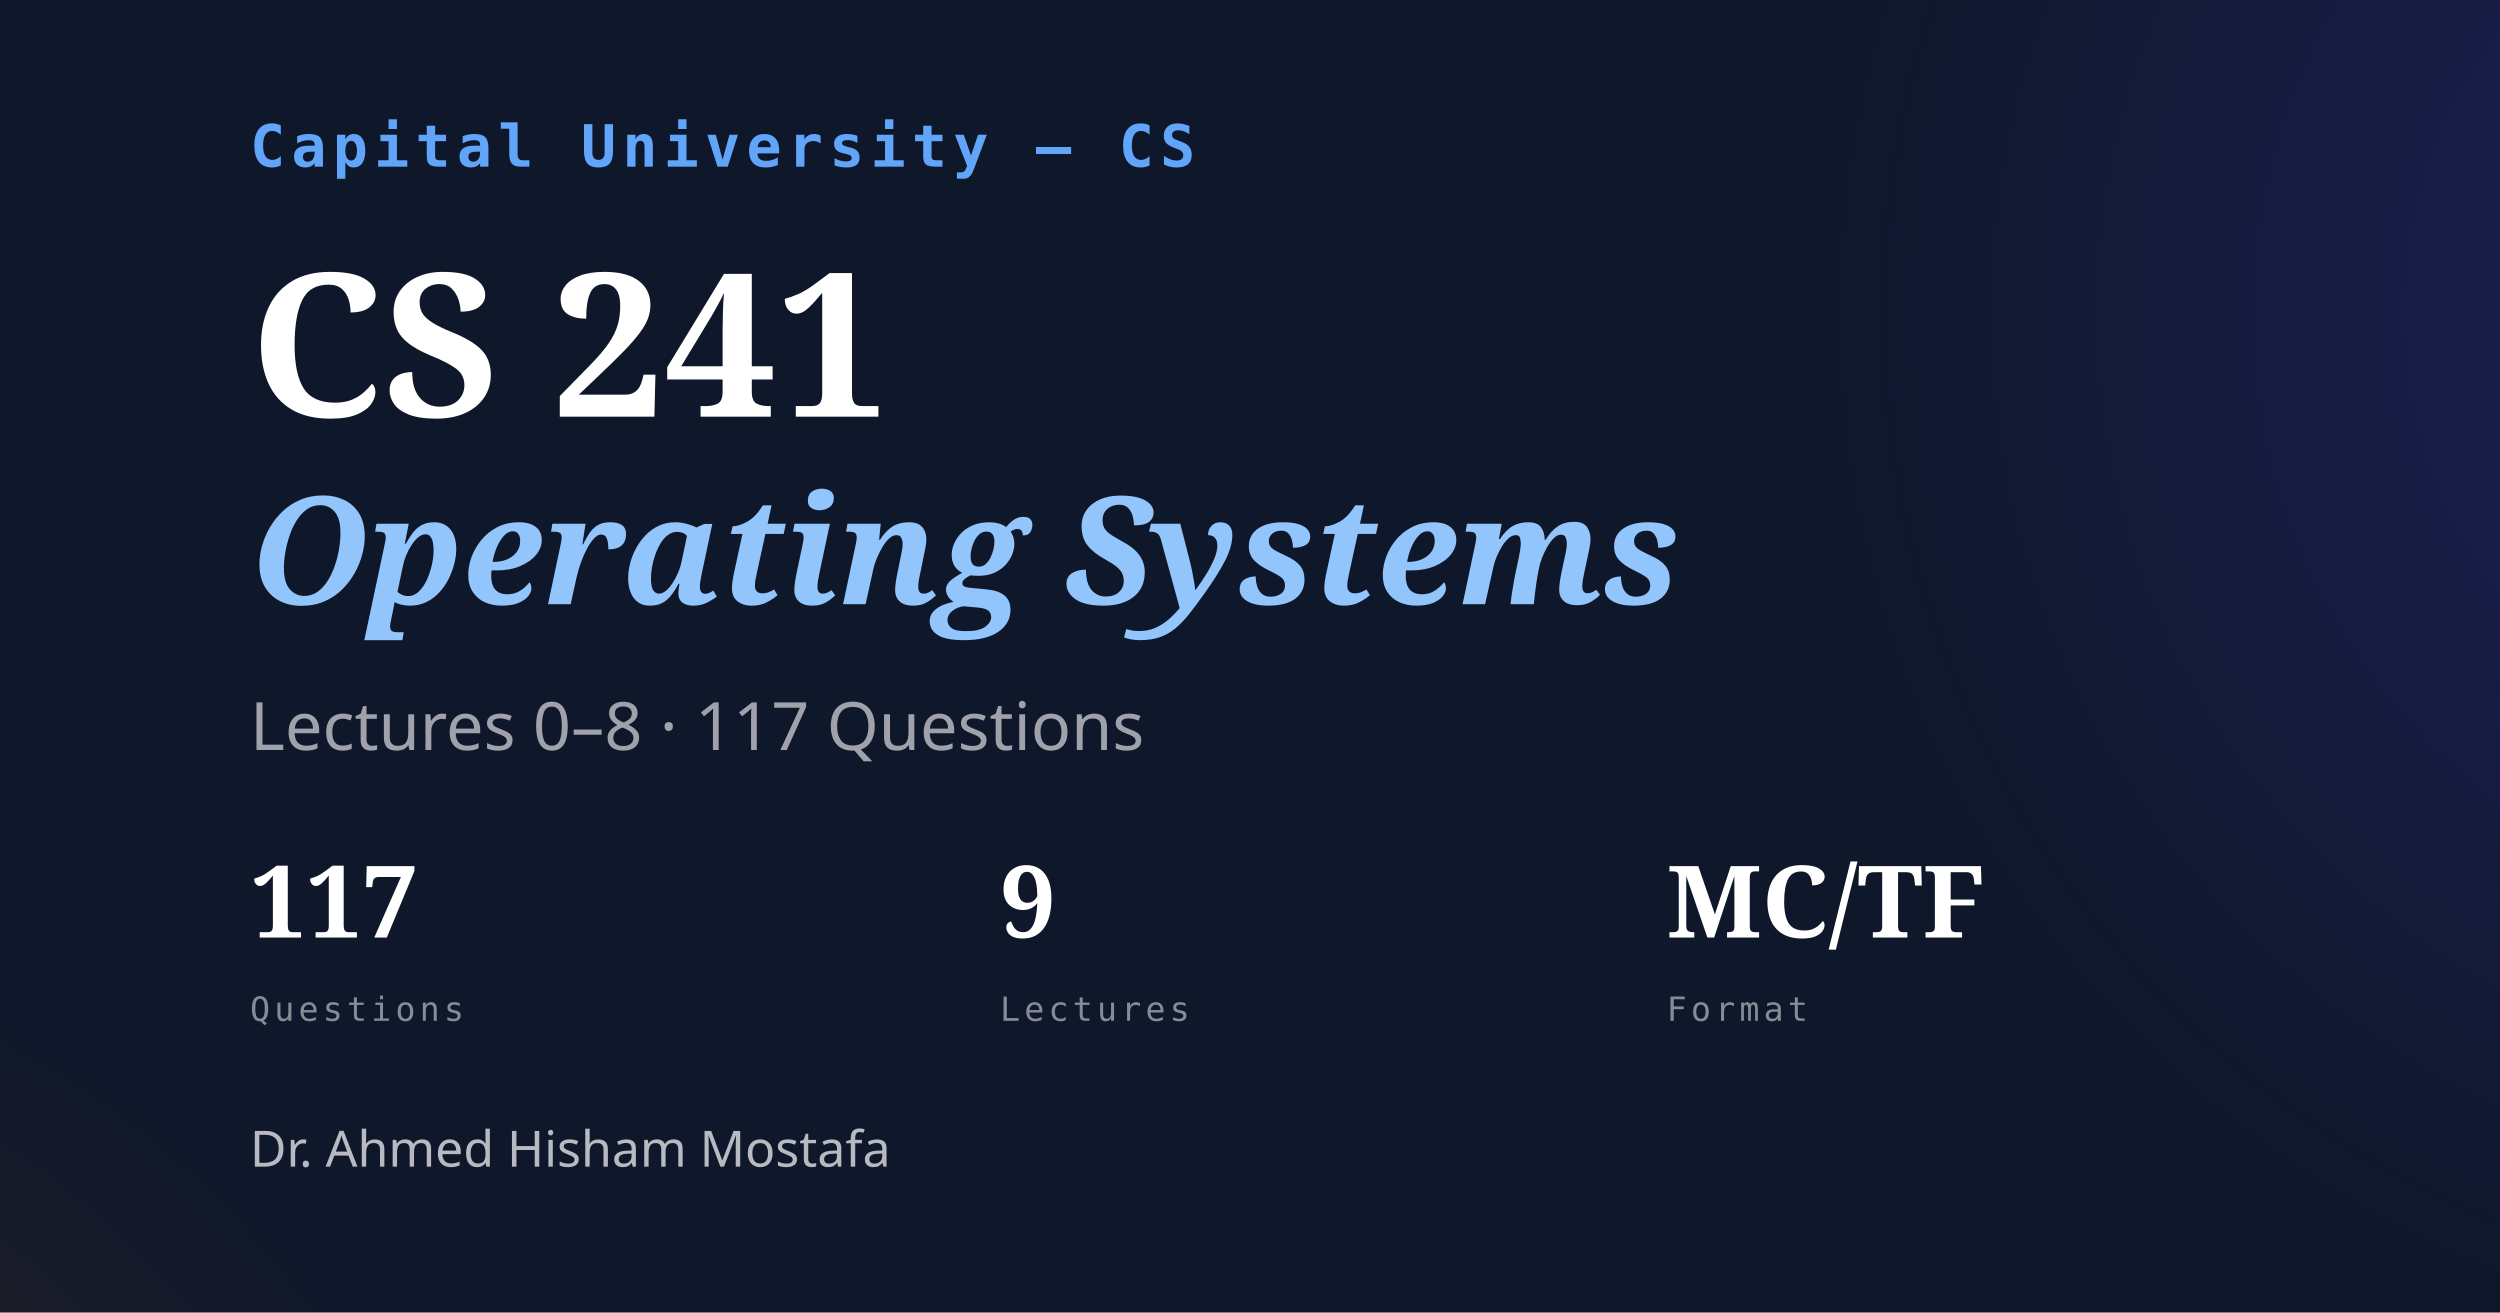
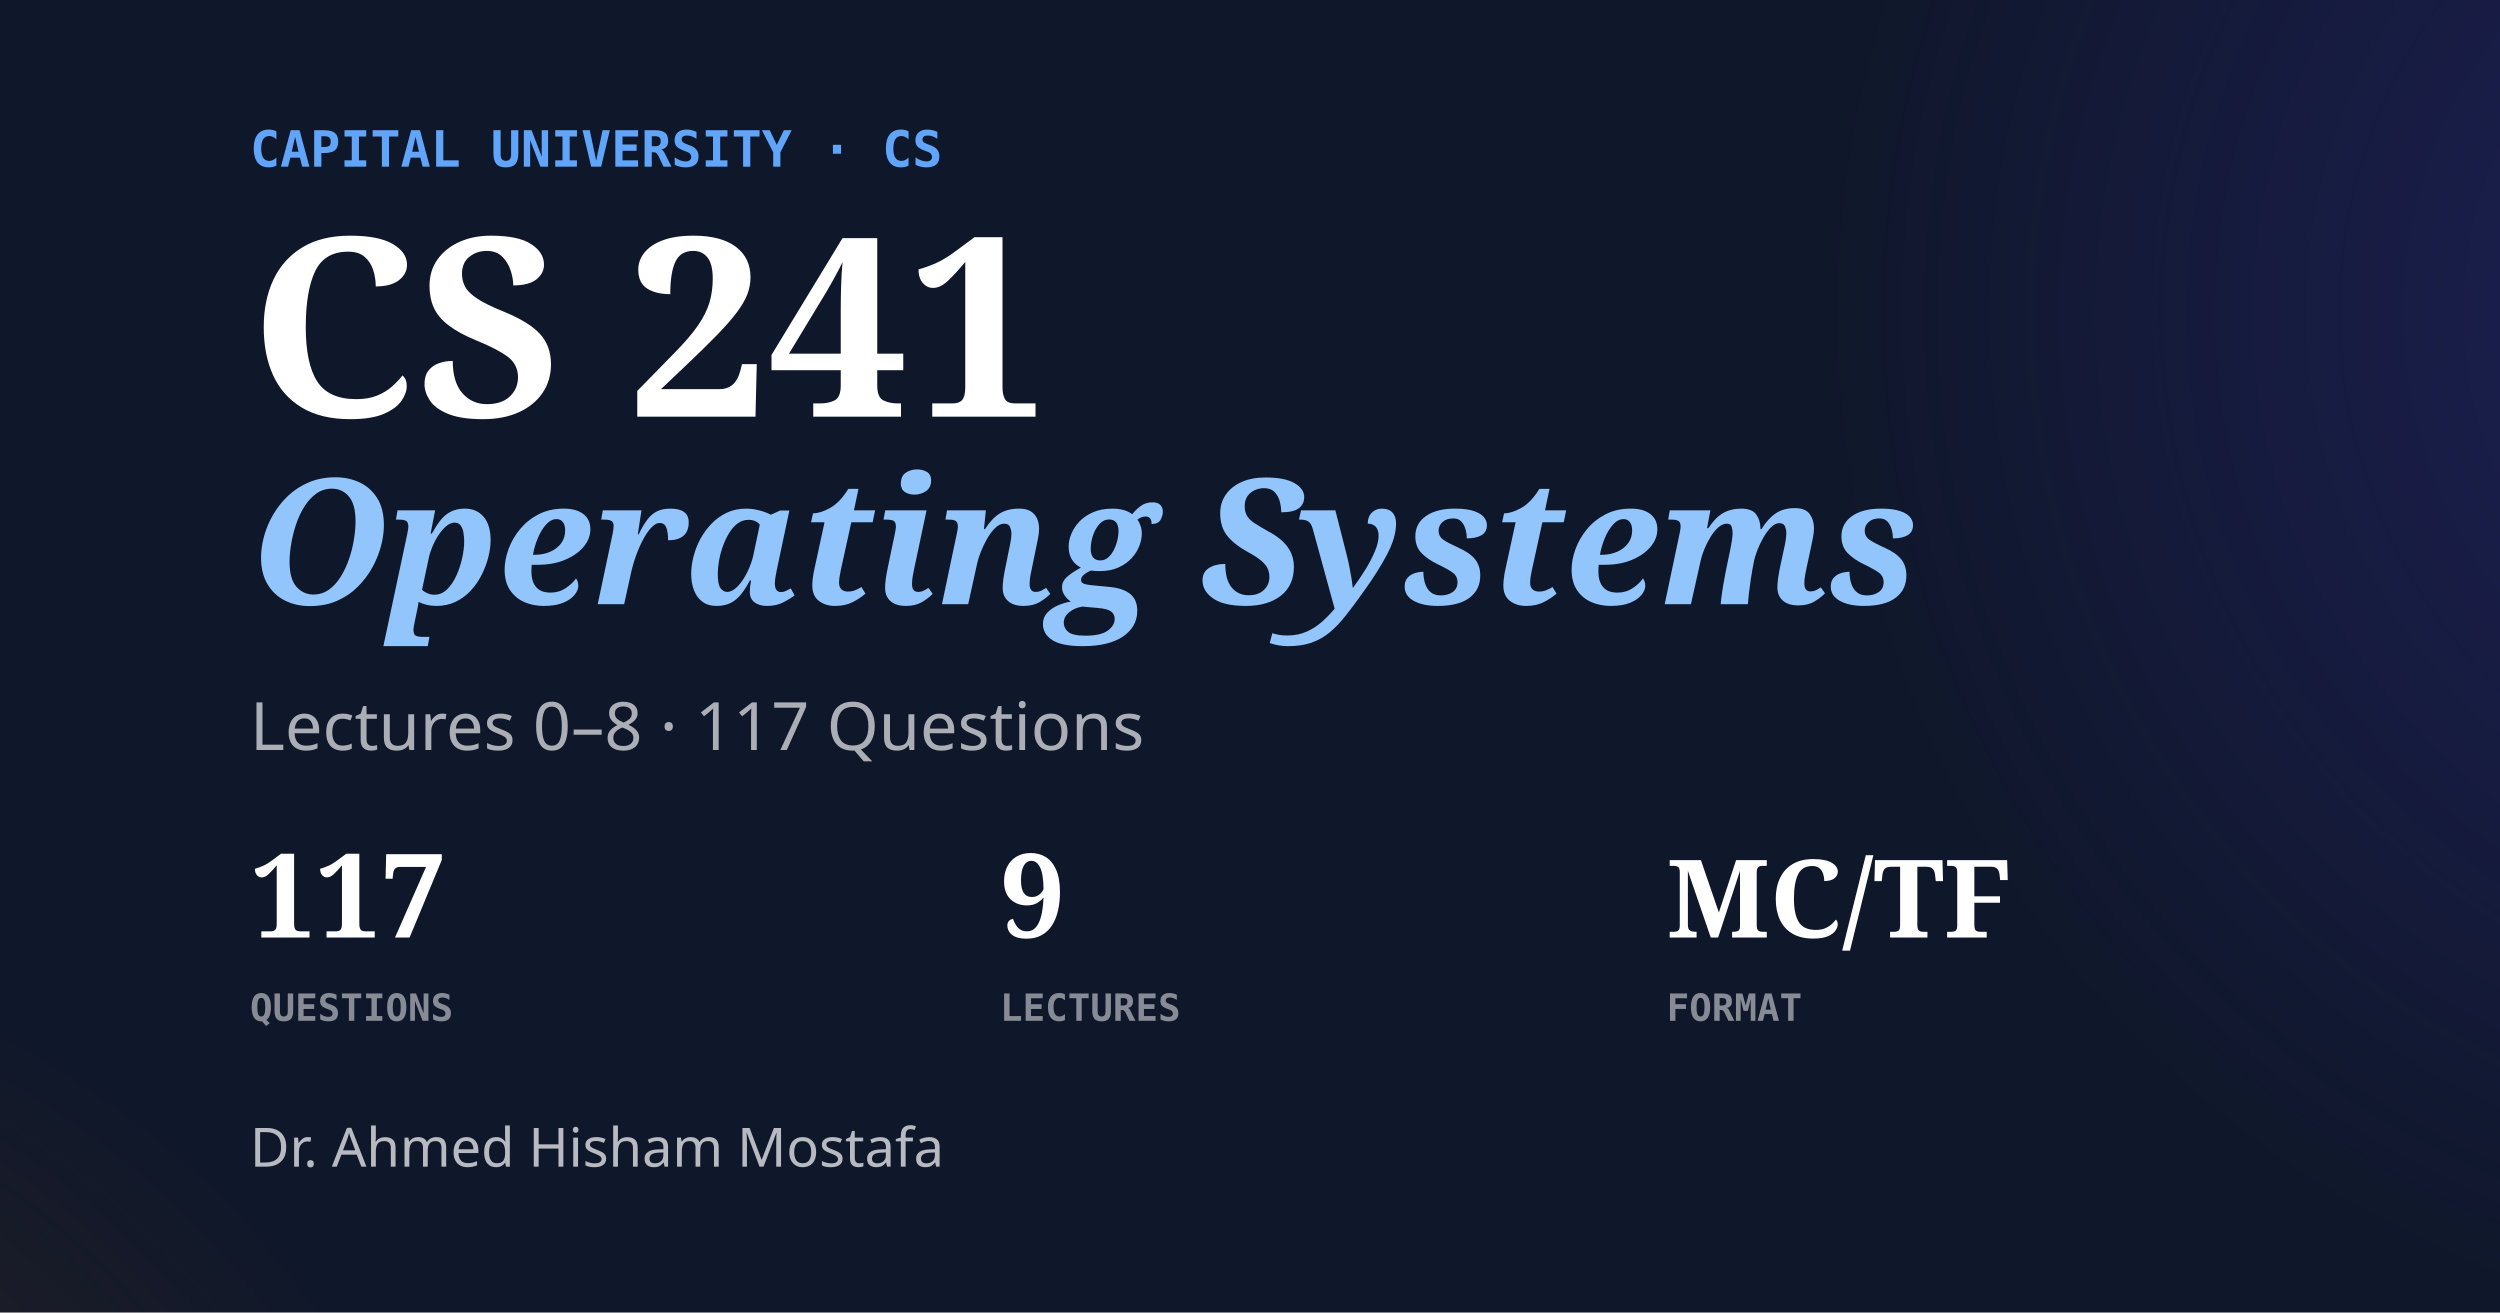
<svg xmlns="http://www.w3.org/2000/svg" width="1200" height="630">
  <defs>
    <radialGradient id="rad1" cx="85%" cy="40%">
      <stop offset="0%" style="stop-color:rgba(67,56,202,0.3);stop-opacity:1" />
      <stop offset="100%" style="stop-color:rgba(67,56,202,0);stop-opacity:1" />
    </radialGradient>
    <radialGradient id="rad2" cx="10%" cy="90%">
      <stop offset="0%" style="stop-color:rgba(217,119,6,0.2);stop-opacity:1" />
      <stop offset="100%" style="stop-color:rgba(217,119,6,0);stop-opacity:1" />
    </radialGradient>
  </defs>
  <rect width="1200" height="630" fill="#0f172a" />
  <ellipse cx="1020" cy="252" rx="510" ry="504" fill="url(#rad1)" />
  <ellipse cx="120" cy="504" rx="480" ry="378" fill="url(#rad2)" />
-   <text x="120" y="80" font-family="DM Mono, monospace" font-size="28" font-weight="600" letter-spacing="3" fill="#60a5fa" text-transform="uppercase">Capital University — CS</text>
-   <text x="120" y="200" font-family="DM Serif Display, serif" font-size="96" font-weight="600" fill="white">CS 241</text>
-   <text x="120" y="290" font-family="DM Serif Display, serif" font-size="72" font-weight="600" fill="#93c5fd" font-style="italic">Operating Systems</text>
-   <text x="120" y="360" font-family="DM Sans, sans-serif" font-size="32" fill="rgba(255,255,255,0.6)">Lectures 0–8 · 117 Questions</text>
+   <text x="120" y="80" font-family="monospace" font-size="24" font-weight="bold" fill="#60a5fa">CAPITAL UNIVERSITY · CS</text>
+   <text x="120" y="200" font-family="serif" font-size="120" font-weight="bold" fill="white">CS 241</text>
+   <text x="120" y="290" font-family="serif" font-size="84" font-weight="bold" fill="#93c5fd" font-style="italic">Operating Systems</text>
+   <text x="120" y="360" font-family="sans-serif" font-size="32" fill="rgba(255,255,255,0.65)">Lectures 0–8 · 117 Questions</text>
  <g>
-     <text x="120" y="450" font-family="DM Serif Display, serif" font-size="48" font-weight="600" fill="white">117</text>
-     <text x="120" y="490" font-family="DM Mono, monospace" font-size="16" fill="rgba(255,255,255,0.5)" text-transform="uppercase" letter-spacing="2">Questions</text>
-     <text x="480" y="450" font-family="DM Serif Display, serif" font-size="48" font-weight="600" fill="white">9</text>
-     <text x="480" y="490" font-family="DM Mono, monospace" font-size="16" fill="rgba(255,255,255,0.5)" text-transform="uppercase" letter-spacing="2">Lectures</text>
-     <text x="800" y="450" font-family="DM Serif Display, serif" font-size="48" font-weight="600" fill="white">MC/TF</text>
-     <text x="800" y="490" font-family="DM Mono, monospace" font-size="16" fill="rgba(255,255,255,0.5)" text-transform="uppercase" letter-spacing="2">Format</text>
+     <text x="120" y="450" font-family="serif" font-size="56" font-weight="bold" fill="white">117</text>
+     <text x="120" y="490" font-family="monospace" font-size="18" fill="rgba(255,255,255,0.5)" font-weight="bold">QUESTIONS</text>
+     <text x="480" y="450" font-family="serif" font-size="56" font-weight="bold" fill="white">9</text>
+     <text x="480" y="490" font-family="monospace" font-size="18" fill="rgba(255,255,255,0.5)" font-weight="bold">LECTURES</text>
+     <text x="800" y="450" font-family="serif" font-size="52" font-weight="bold" fill="white">MC/TF</text>
+     <text x="800" y="490" font-family="monospace" font-size="18" fill="rgba(255,255,255,0.5)" font-weight="bold">FORMAT</text>
  </g>
-   <text x="120" y="560" font-family="DM Sans, sans-serif" font-size="24" fill="rgba(255,255,255,0.7)">Dr. Ahmed Hisham Mostafa</text>
+   <text x="120" y="560" font-family="sans-serif" font-size="26" fill="rgba(255,255,255,0.7)">Dr. Ahmed Hisham Mostafa</text>
</svg>
